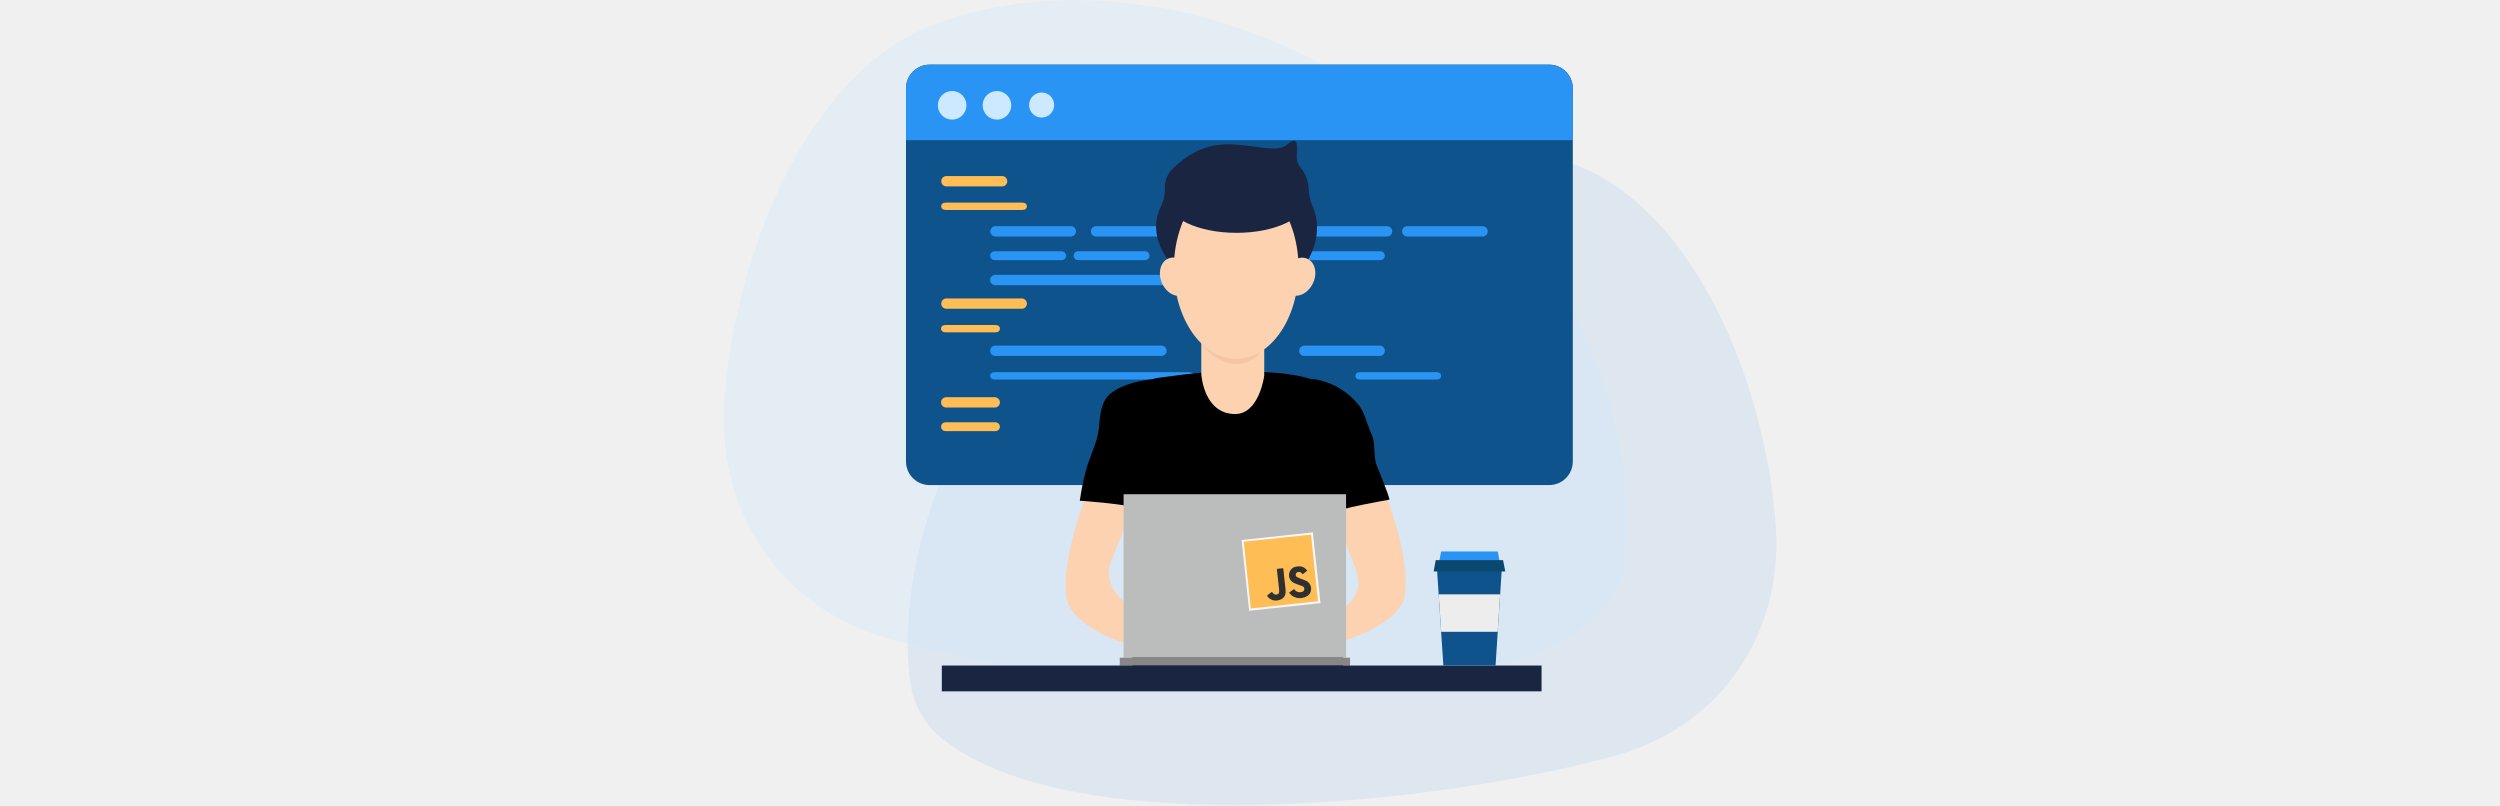
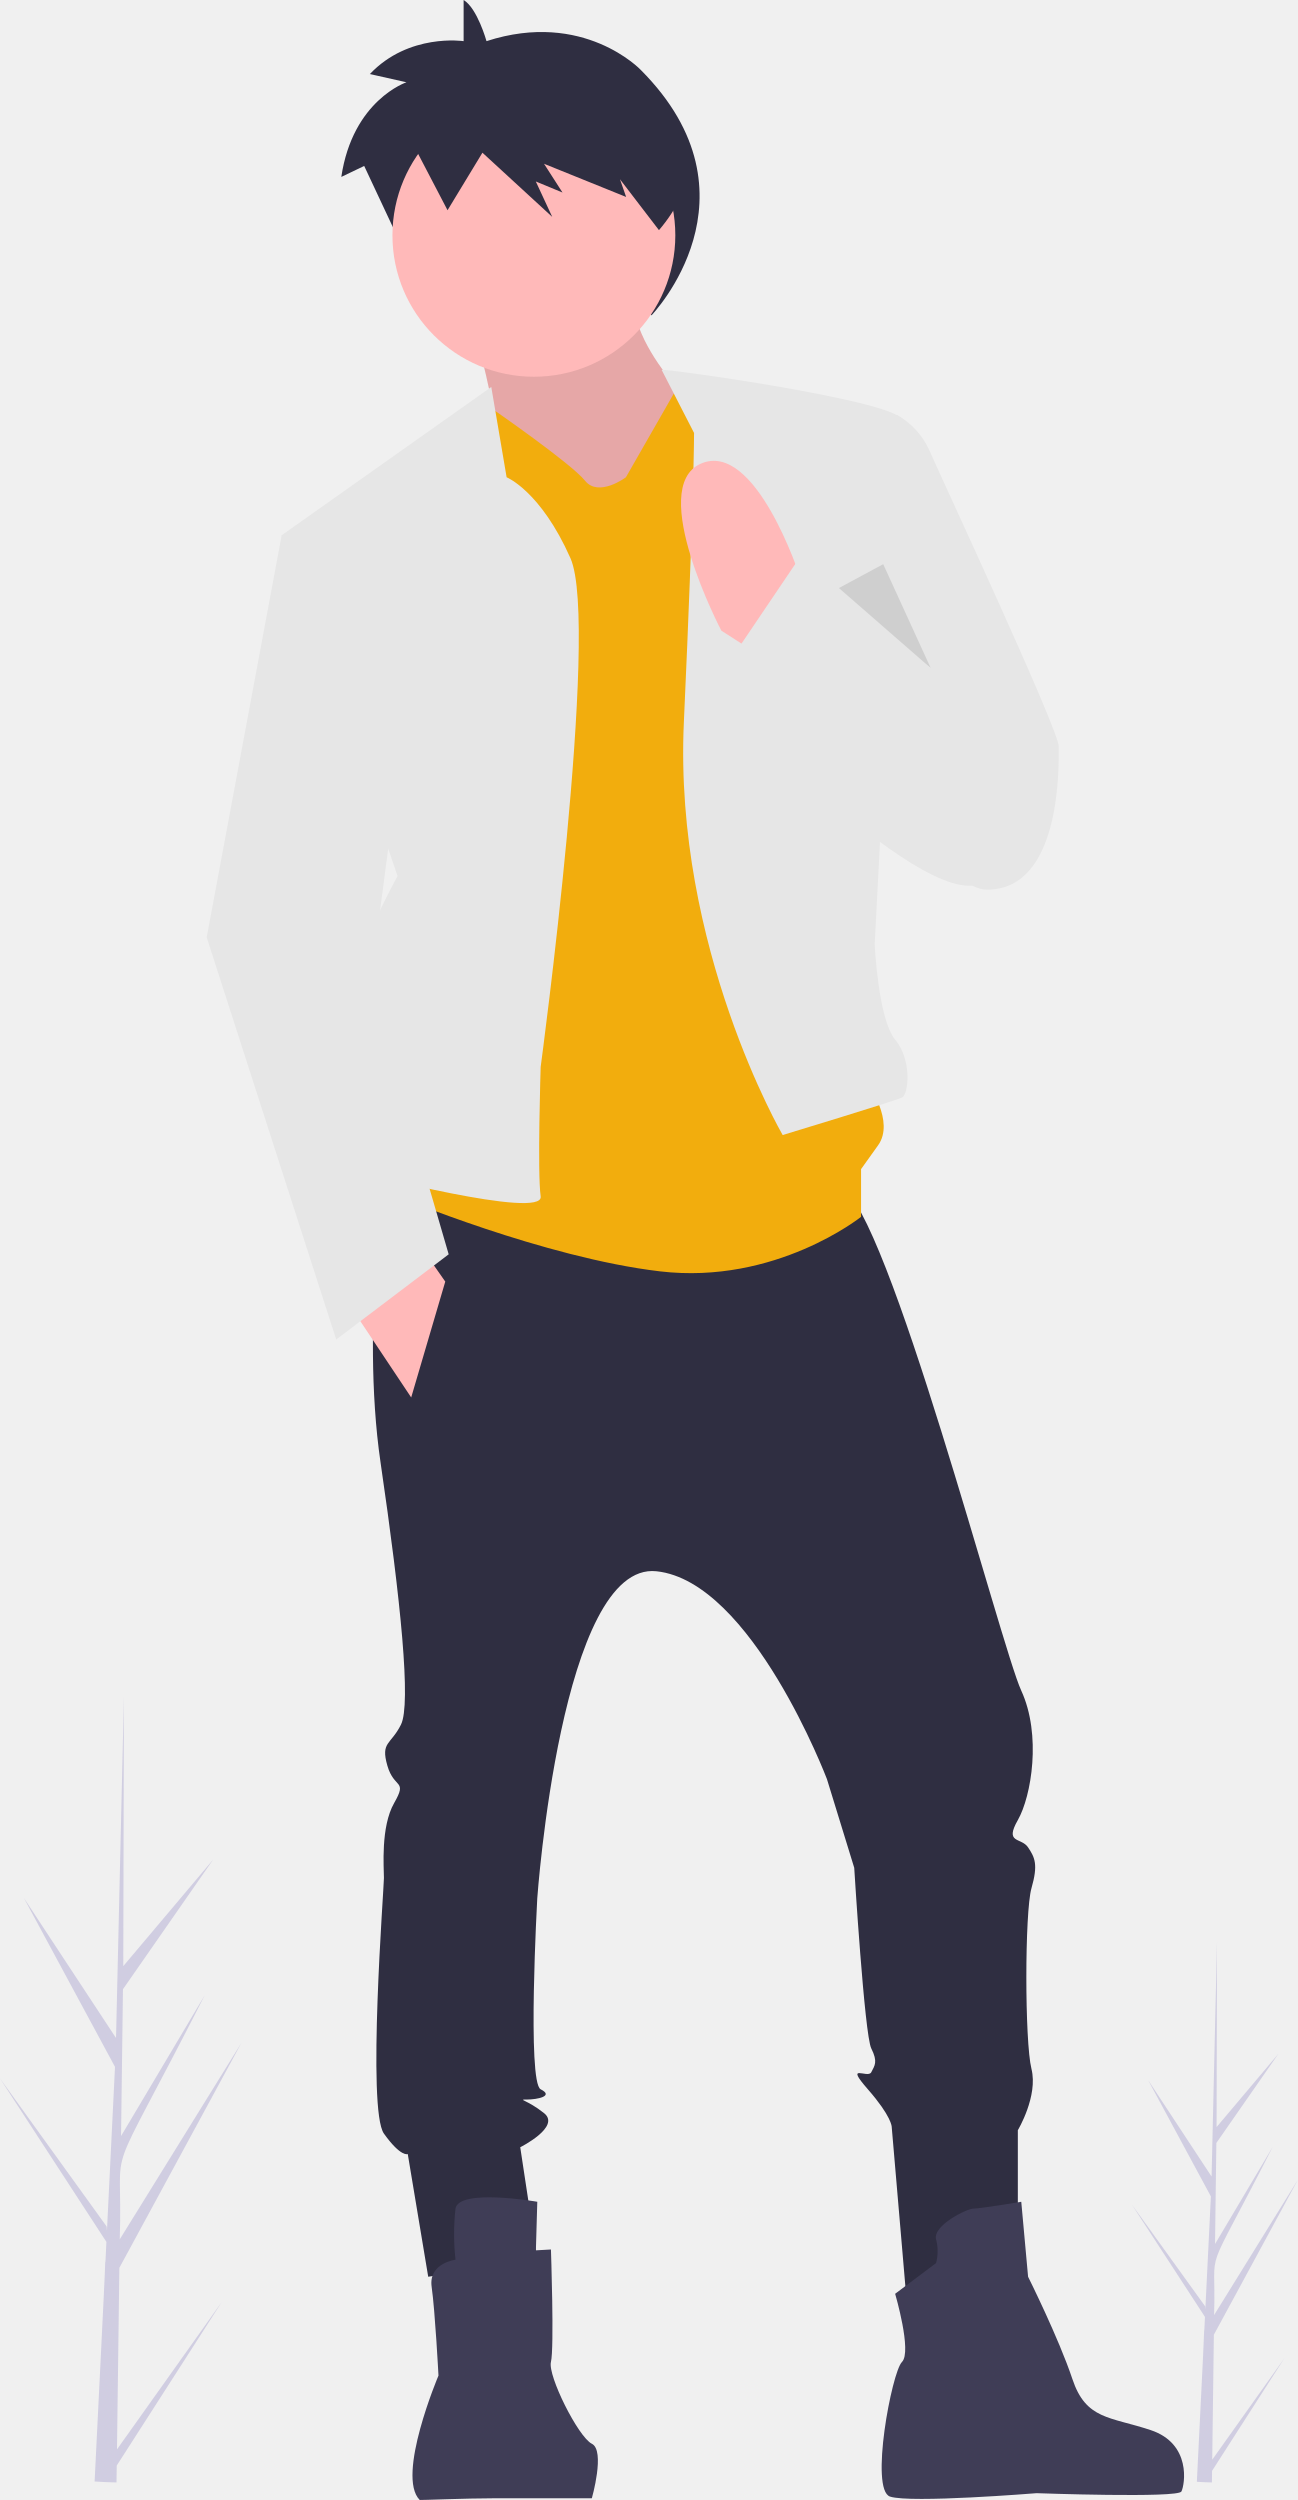
- <svg xmlns="http://www.w3.org/2000/svg" width="714.178" height="230" viewBox="0 0 714.178 546.108">
-   <defs>
-     <clipPath id="clip-path">
-       <path id="Tracé_2" data-name="Tracé 2" d="M571.8,571.6H536.4L532,505h44.1Z" transform="translate(-528.8 -523.7)" />
-     </clipPath>
-   </defs>
-   <g id="javascript-coding-language" transform="translate(-48.152 -120.567)">
-     <path id="XMLID_237_" d="M197.1,622.2a60.072,60.072,0,0,1-22.5-39.6c-7-52.5,5.2-169.3,115.6-267.1,134-118.7,274-110.5,341.8-80.7,74.7,32.8,122.1,142.8,129.8,240.8,5.8,73.7-36.3,137.1-107.5,157.1C534.8,666.2,287,692.7,197.1,622.2Z" fill="#2a94f4" opacity="0.09" />
-     <path id="XMLID_521_" d="M635.8,543a62.428,62.428,0,0,0,23.4-41.2c7.2-54.6-5.4-176-120.2-277.7C399.6,100.7,254.1,109.2,183.6,140.2c-77.7,34.1-127,148.5-134.9,250.4-6,76.6,37.7,142.6,111.8,163.3C284.6,588.9,542.3,616.3,635.8,543Z" fill="#cce9ff" opacity="0.3" />
-     <g id="XMLID_36_">
-       <path id="XMLID_130_" d="M608.2,449.6H187.9a16.047,16.047,0,0,1-16-16V180.4a16.047,16.047,0,0,1,16-16H608.2a16.047,16.047,0,0,1,16,16V433.6A16.047,16.047,0,0,1,608.2,449.6Z" fill="#0e538c" />
+ <svg xmlns="http://www.w3.org/2000/svg" width="272.218" height="524.367" viewBox="0 0 272.218 524.367">
+   <g id="Group_14" data-name="Group 14" transform="translate(-703.358 -292.764)">
+     <g id="Group_11" data-name="Group 11" transform="translate(746.713 292.765)">
+       <path id="Path_66" data-name="Path 66" d="M770.621,178.331s-1.918-6.9-4.8-8.631v8.631s-11.508-1.726-19.66,6.9l7.672,1.726s-11.269,3.74-13.666,19.851l4.8-2.3,12.947,27.619,8.152-14.96,16.3,16.686-3.836-9.206,6.234,2.877-4.316-7.48,19.181,8.631-1.439-4.6,7.028,11.776s24.141-25.01-2.233-51.478C802.988,184.373,791,171.714,770.621,178.331Z" transform="translate(-711.934 -169.701)" fill="#2f2e41" />
+       <path id="Path_67" data-name="Path 67" d="M773.81,251s7.148,27.164,5,30.738,20.73,22.875,20.73,22.875l22.16-4.289,1.43-30.738S803.114,252.43,807.4,239.563Z" transform="translate(-717.337 -180.921)" fill="#ffb9b9" />
+       <path id="Path_68" data-name="Path 68" d="M773.81,251s7.148,27.164,5,30.738,20.73,22.875,20.73,22.875l22.16-4.289,1.43-30.738S803.114,252.43,807.4,239.563Z" transform="translate(-717.337 -180.921)" opacity="0.1" />
+       <path id="Path_69" data-name="Path 69" d="M751.089,457.578s-5.719,35.742-1.43,65.05,6.434,50.753,4.289,55.042-4.289,3.574-2.859,8.578,4.289,2.859,1.43,7.863-2.144,13.582-2.144,15.726-3.574,48.609,0,53.613,5,4.289,5,4.289l4.289,25.734,22.875-3.574-3.574-23.59s8.578-4.289,5-7.148-5.719-2.859-3.574-2.859,5.719-.715,2.859-2.145-.715-40.031-.715-40.031,5-70.769,25.019-68.624S843.3,589.108,843.3,589.108l5.719,18.586s2.144,35.027,3.574,37.886.715,3.574,0,5-5.719-2.145-.715,3.574,5,7.863,5,7.863l3.217,37.529L883.334,684.9V662.74s4.289-7.148,2.859-12.867-1.43-32.883,0-37.886.715-6.434-.715-8.578-5-.715-2.145-5.719,5-17.871.715-27.164-27.879-100.792-37.886-105.8S751.089,457.578,751.089,457.578Z" transform="translate(-713.202 -215.934)" fill="#2f2e41" />
+       <path id="Path_70" data-name="Path 70" d="M784.129,719.694s-16.441-2.859-17.156,1.43a48.942,48.942,0,0,0,0,10.722s-5.719.715-5,5.719,1.43,18.586,1.43,18.586-8.935,21.088-3.932,26.092c.05.05,9.871-.357,15.516-.357H795.57s2.859-10.008,0-11.437-9.293-14.3-8.578-17.156,0-23.59,0-23.59l-3.157.178Z" transform="translate(-714.789 -257.881)" fill="#3f3d56" />
+       <path id="Path_71" data-name="Path 71" d="M886.594,732.74l-8.578,6.434s3.574,12.152,1.43,14.3-6.791,26.807-2.5,28.236,30.738-.715,30.738-.715,29.666,1.072,30.38-.357,2.145-10.008-6.433-12.867-13.582-2.144-16.441-10.723S905.9,735.6,905.9,735.6l-1.43-15.726s-8.578,1.43-10.008,1.43-8.578,3.574-7.863,6.434a9.727,9.727,0,0,1,0,5Z" transform="translate(-733.618 -258.06)" fill="#3f3d56" />
+       <circle id="Ellipse_12" data-name="Ellipse 12" cx="29.666" cy="29.666" r="29.666" transform="translate(38.959 19.686)" fill="#ffb9b9" />
+       <path id="Path_72" data-name="Path 72" d="M802.117,285.32l10.723-18.742s25.019-1.274,26.449,1.586,13.582,144.4,13.582,144.4,5.719,7.863,2.144,12.867l-3.574,5v10.008s-17.871,14.3-42.175,11.437-55.042-15.726-55.042-15.726l6.434-40.031-.715-117.948,14.4-7.02s16.335,11.309,19.194,14.883S802.117,285.32,802.117,285.32Z" transform="translate(-714.191 -185.214)" fill="#f2ad0d" />
+       <path id="Path_73" data-name="Path 73" d="M772.447,285.335l-3.217-18.943-43.963,31.1,24.3,71.484s-15.012,27.164-12.152,37.172,4.289,25.019,4.289,25.019,38.6,10.008,37.886,5,0-27.164,0-27.164,12.5-92.574,6.249-106.691S772.447,285.335,772.447,285.335Z" transform="translate(-709.541 -185.229)" fill="#e6e6e6" />
+       <path id="Path_74" data-name="Path 74" d="M827.013,275.355l-6.791-13.225c0-.414,48.249,6.26,50.4,10.365L864.9,382.581s.715,15.726,4.289,20.015,2.859,11.437,1.43,12.152-25.019,7.863-25.019,7.863-22.875-39.316-20.73-86.5S827.013,275.355,827.013,275.355Z" transform="translate(-724.791 -184.542)" fill="#e6e6e6" />
+       <path id="Path_75" data-name="Path 75" d="M869.768,275.025l7.571-1.612a16.011,16.011,0,0,1,6.726,7.33c2.145,5,27.164,58.617,27.164,62.191s.715,30.023-15.012,30.023-27.879-67.2-27.879-67.2Z" transform="translate(-732.518 -186.357)" fill="#e6e6e6" />
+       <path id="Path_76" data-name="Path 76" d="M624.055,388.761l12.867,19.3,7.148-24.3-5-7.148Z" transform="translate(-594.031 -114.95)" fill="#ffb9b9" />
+       <path id="Path_77" data-name="Path 77" d="M610.447,199.337l-6.433-.714-15.727,84.35,27.164,84.351,23.59-17.871L622.6,292.981l5.718-43.6Z" transform="translate(-588.287 -86.365)" fill="#e6e6e6" />
+       <path id="Path_78" data-name="Path 78" d="M814.389,213.785c-3.928-14.318-16.212-24.768-30.767-24.768a31.329,31.329,0,0,0-25.655,13.814l7.34,14.066,7.319-12.066,14.637,13.458-3.444-7.425,5.6,2.32-3.875-6.033,17.22,6.961-1.292-3.713,8.18,10.674A32.178,32.178,0,0,0,814.389,213.785Z" transform="translate(-714.793 -172.803)" fill="#2f2e41" />
+       <path id="Path_79" data-name="Path 79" d="M746.261,210.865l19.261,16.793-9.968-21.8Z" transform="translate(-613.658 -87.527)" opacity="0.1" />
+       <path id="Path_81" data-name="Path 81" d="M849.948,309.03s-9.293-28.594-20.73-23.59,4.289,35.027,4.289,35.027l10.008,6.434Z" transform="translate(-725.566 -188.194)" fill="#ffb9b9" />
+       <path id="Path_82" data-name="Path 82" d="M900.48,349.566,850.441,310.25,832.57,336.7s47.179,50.039,57.9,40.031S900.48,349.566,900.48,349.566Z" transform="translate(-726.774 -192.273)" fill="#e6e6e6" />
    </g>
-     <g id="XMLID_62_">
-       <path id="XMLID_129_" d="M624.2,215.6H171.9V180.5a16.047,16.047,0,0,1,16-16H608.2a16.047,16.047,0,0,1,16,16v35.1Z" fill="#2a94f4" />
-     </g>
-     <g id="XMLID_90_">
-       <g id="XMLID_85_">
-         <path id="XMLID_127_" d="M237.3,247H199.1a3.506,3.506,0,0,1,0-7h38.2a3.508,3.508,0,0,1,3.3,3.5A3.438,3.438,0,0,1,237.3,247Z" fill="#ffbe55" />
-       </g>
-       <g id="XMLID_91_">
-         <path id="XMLID_126_" d="M250.6,263H199.1c-1.8,0-3.3-.7-3.3-2.5s1.5-2.5,3.3-2.5h51.5c1.8,0,3.3.7,3.3,2.5S252.5,263,250.6,263Z" fill="#ffbe55" />
-       </g>
-       <g id="XMLID_100_">
-         <path id="XMLID_125_" d="M250.6,330H199.1a3.506,3.506,0,0,1,0-7h51.5a3.508,3.508,0,0,1,3.3,3.5A3.438,3.438,0,0,1,250.6,330Z" fill="#ffbe55" />
-       </g>
-       <g id="XMLID_101_">
-         <path id="XMLID_124_" d="M232.3,346H199c-1.8,0-3.3-.7-3.3-2.5s1.5-2.5,3.3-2.5h33.3c1.8,0,3.3.7,3.3,2.5S234.2,346,232.3,346Z" fill="#ffbe55" />
-       </g>
-       <g id="XMLID_106_">
-         <path id="XMLID_123_" d="M232.3,397H199a3.506,3.506,0,0,1,0-7h33.3a3.508,3.508,0,0,1,3.3,3.5A3.438,3.438,0,0,1,232.3,397Z" fill="#ffbe55" />
-       </g>
-       <g id="XMLID_107_">
-         <path id="XMLID_122_" d="M232.3,413H199a3.014,3.014,0,1,1,0-6h33.3a3.083,3.083,0,0,1,3.3,3A3.028,3.028,0,0,1,232.3,413Z" fill="#ffbe55" />
-       </g>
-       <g id="XMLID_92_">
-         <path id="XMLID_121_" d="M283.9,281H232.4a3.506,3.506,0,0,1,0-7h51.5a3.506,3.506,0,0,1,0,7Z" fill="#2a94f4" />
-       </g>
-       <g id="XMLID_96_">
-         <path id="XMLID_120_" d="M352.1,281H300.6a3.506,3.506,0,0,1,0-7h51.5a3.506,3.506,0,0,1,0,7Z" fill="#2a94f4" />
-       </g>
-       <g id="XMLID_97_">
-         <path id="XMLID_119_" d="M498.4,281H446.9a3.506,3.506,0,0,1,0-7h51.5a3.506,3.506,0,0,1,0,7Z" fill="#2a94f4" />
-       </g>
-       <g id="XMLID_98_">
-         <path id="XMLID_118_" d="M563.2,281H511.7a3.506,3.506,0,0,1,0-7h51.5a3.508,3.508,0,0,1,3.3,3.5A3.438,3.438,0,0,1,563.2,281Z" fill="#2a94f4" />
-       </g>
-       <g id="XMLID_99_">
-         <path id="XMLID_117_" d="M493.4,297H441.9a3.014,3.014,0,1,1,0-6h51.5a3.014,3.014,0,1,1,0,6Z" fill="#2a94f4" />
-       </g>
-       <g id="XMLID_104_">
-         <path id="XMLID_116_" d="M493.4,362H441.9a3.506,3.506,0,0,1,0-7h51.5a3.506,3.506,0,0,1,0,7Z" fill="#2a94f4" />
-       </g>
-       <g id="XMLID_105_">
-         <path id="XMLID_115_" d="M531.6,378H480.1c-1.8,0-3.3-.7-3.3-2.5s1.5-2.5,3.3-2.5h51.5c1.8,0,3.3.7,3.3,2.5S533.5,378,531.6,378Z" fill="#2a94f4" />
-       </g>
-       <g id="XMLID_93_">
-         <path id="XMLID_114_" d="M277.2,297H232.3a3.014,3.014,0,1,1,0-6h44.9a3.083,3.083,0,0,1,3.3,3A3.028,3.028,0,0,1,277.2,297Z" fill="#2a94f4" />
-       </g>
-       <g id="XMLID_95_">
-         <path id="XMLID_113_" d="M333.8,297H288.9a3.014,3.014,0,1,1,0-6h44.9a3.014,3.014,0,1,1,0,6Z" fill="#2a94f4" />
-       </g>
-       <g id="XMLID_94_">
-         <path id="XMLID_112_" d="M363.7,314H232.3a3.506,3.506,0,0,1,0-7H363.7a3.506,3.506,0,0,1,0,7Z" fill="#2a94f4" />
-       </g>
-       <g id="XMLID_103_">
-         <path id="XMLID_111_" d="M345.4,362H232.3a3.506,3.506,0,0,1,0-7H345.4a3.506,3.506,0,0,1,0,7Z" fill="#2a94f4" />
-       </g>
-       <g id="XMLID_102_">
-         <path id="XMLID_110_" d="M363.7,378H232.3c-1.8,0-3.3-.7-3.3-2.5s1.5-2.5,3.3-2.5H363.7c1.8,0,3.3.7,3.3,2.5S365.5,378,363.7,378Z" fill="#2a94f4" />
-       </g>
-     </g>
-     <path id="XMLID_35_" d="M357,305.8s-24-21.8-12.2-45a27.09,27.09,0,0,0,2.7-12.8,17.444,17.444,0,0,1,5.7-13.4c9.3-9,21.3-16.7,39.1-16.1s31.5,6,38.3,0c5.9-5.1,7.3-1.8,6.4,7.3a11.415,11.415,0,0,0,2.4,8.2,23.831,23.831,0,0,1,5.6,14.4,30.061,30.061,0,0,0,2.5,11.5c3.8,8.5,7.6,25.9-9.8,47.1" fill="#192541" />
-     <g id="XMLID_52_">
-       <path id="Tracé_1" data-name="Tracé 1" d="M323.3,511.4c.5-9.1.4-18.2,0-27.3-1.7-33.2-.4-54.1-.4-68.6,0-8.7,5.6-37,19.6-38.6,15.3-1.8,37.7-6.1,72.7-4,47.5,2.8,50.6,13.6,50.4,44.2-.1,11.4,3,160.3,3,160.3-50.4,19.3-144.2,2-144.2,2C328.3,571.9,321.3,547.1,323.3,511.4Z" />
-     </g>
-     <g id="XMLID_49_">
-       <path id="XMLID_33_" d="M493.1,445.4s21.8,49.6,17.1,79.4c-3.2,20.3-50.2,36.5-64.1,33.1s-12.3-6.5.5-12.9,39.7-14.9,30.1-38.9c-9.5-24-25.8-73.3-25.8-73.3Z" fill="#fcd2b1" />
-       <path id="XMLID_32_" d="M447.1,377.6s17.7.7,31.6,17.3c4.1,4.9,5.6,12.7,9.1,20.5,2.6,5.8,1.1,12,2.9,19.6,0,0,9.1,22,9.1,24.5,0,0-35,5.9-41.1,9.8C452.6,473.1,434.1,377.4,447.1,377.6Z" />
-     </g>
-     <g id="XMLID_46_">
-       <path id="XMLID_31_" d="M299.8,441.8s-23.7,54.5-19,84.3c3.2,20.3,46.4,36.6,60.3,33.2s17.4-8.4,4.6-14.8-43.9-19.9-34.4-44c9.5-24,28-67.8,28-67.8Z" fill="#fcd2b1" />
-       <path id="XMLID_30_" d="M340.9,377.6s-18.5,1-29.6,9.4c-6.3,4.8-7.7,12.4-8.4,22.4-.7,10.8-6.1,19.6-9.1,30.8a180.071,180.071,0,0,0-4,20s28.6,1.8,40.1,5.3C336.9,467.7,353.9,377.4,340.9,377.6Z" />
-     </g>
-     <g id="XMLID_37_">
-       <g id="XMLID_43_">
-         <g id="XMLID_58_">
-           <path id="XMLID_60_" d="M414.9,375.4V333.9H372.2v40.2s1.3,27,22.7,27.3C411.5,401.7,414.9,375.4,414.9,375.4Z" fill="#fcd2b1" />
-           <path id="XMLID_59_" d="M414.9,354.9s-4.4,12.7-20.1,12.7c-10.3,0-22.5-11.5-22.5-15.3l-.1-12.6,42.7,2.3Z" fill="#f4c6a4" />
-         </g>
-       </g>
-       <ellipse id="XMLID_24_" cx="10.4" cy="13.4" rx="10.4" ry="13.4" transform="translate(369.739 316.699) rotate(157.61)" fill="#fcd2b1" />
-       <ellipse id="XMLID_23_" cx="10.4" cy="13.4" rx="10.4" ry="13.4" transform="matrix(-0.903, -0.431, 0.431, -0.903, 442.145, 324.838)" fill="#fcd2b1" />
-       <path id="XMLID_22_" d="M412.5,332.1c-5.4,3.6-17.9,7-31.7,1a1.343,1.343,0,0,0-1.7,1.8c1.8,5.9,7.3,12.9,19.5,12.7,10.4-.2,14.5-8.9,15.9-13.5C414.8,332.9,413.5,331.4,412.5,332.1Z" fill="#fff" />
-     </g>
-     <rect id="XMLID_2_" width="150.9" height="110.9" transform="translate(319.5 455.8)" fill="#bbbcbc" />
-     <rect id="XMLID_20_" width="156.2" height="5.4" transform="translate(316.9 566.7)" fill="#878787" />
-     <rect id="XMLID_21_" width="406.8" height="17.5" transform="translate(196.2 572)" fill="#192541" />
-     <g id="XMLID_40_">
-       <g id="XMLID_39_">
-         <rect id="XMLID_156_" width="47.3" height="46.9" transform="matrix(-0.994, 0.106, -0.106, -0.994, 452.255, 529.041)" fill="#ffbe55" />
-         <path id="XMLID_153_" d="M446.6,483.2l4.8,45.2-45.6,4.9L401,488l45.6-4.8m1.3-1.6-1.4.2-45.6,4.9-1.4.2.2,1.4,4.8,45.2.2,1.4,1.4-.2,45.6-4.9,1.4-.2-.2-1.4L448,483l-.1-1.4Z" fill="#f7f7f7" />
-       </g>
-       <path id="XMLID_88_" d="M444.1,507.6c-1.1.9-2.1,1.7-3.1,2.5-.2-.2-.4-.5-.6-.7a2.728,2.728,0,0,0-2.7-.8,1.825,1.825,0,0,0-1.4,1.4,1.7,1.7,0,0,0,.7,1.9,16.315,16.315,0,0,0,1.9.9c1.5.6,3,1,4.4,1.7a6.038,6.038,0,0,1,3.3,6.5,5.053,5.053,0,0,1-2.5,3.8,9.347,9.347,0,0,1-9.8.2,7.465,7.465,0,0,1-2.5-2.5l3.3-2.4a6.466,6.466,0,0,1,.8.9,4.328,4.328,0,0,0,4.9.9,1.831,1.831,0,0,0,1.3-1.8,1.961,1.961,0,0,0-1.2-1.9c-1.1-.4-2.2-.8-3.4-1.2-.9-.4-1.9-.7-2.8-1.2a5.836,5.836,0,0,1-2.9-6.3,5.744,5.744,0,0,1,4.8-4.6c2.8-.5,5.2-.1,7.1,2.3C443.9,507.3,443.9,507.4,444.1,507.6Z" fill="#303030" />
-       <path id="XMLID_87_" d="M420.1,522c.4.4.6.8.9,1.1a2.548,2.548,0,0,0,2.5.7,1.728,1.728,0,0,0,1.5-1.7v-1.3c-.5-4.5-.9-9-1.5-13.5-.1-.7.1-.9.8-1a12.414,12.414,0,0,0,2.7-.3c.6-.1.8.1.9.7.4,4.4.9,8.7,1.4,13.1,0,.5.1.9.1,1.4.2,3.6-1.4,5.7-4.9,6.5a6.957,6.957,0,0,1-7.4-2.6c-.3-.5-.3-.7.2-1C418.2,523.5,419.1,522.8,420.1,522Z" fill="#303030" />
-     </g>
-     <g id="XMLID_4_">
-       <g id="XMLID_84_">
-         <circle id="XMLID_128_" cx="9.7" cy="9.7" r="9.7" transform="translate(193.5 182.3)" fill="#cce9ff" />
-       </g>
-       <g id="XMLID_86_">
-         <circle id="XMLID_109_" cx="9.7" cy="9.7" r="9.7" transform="translate(223.9 182.3)" fill="#cce9ff" />
-       </g>
-       <circle id="XMLID_89_" cx="8.5" cy="8.5" r="8.5" transform="translate(255.4 183.3)" fill="#cce9ff" />
-     </g>
-     <path id="XMLID_131_" d="M571.8,572H536.4L532,505.4h44.1Z" fill="#0e538c" />
-     <path id="XMLID_42_" d="M574.7,502.2H533.4l1.5-7.6h38.4Z" fill="#2a94f4" />
-     <path id="XMLID_38_" d="M578.4,508.2H529.8l1.4-7.7h45.7Z" fill="#0b4870" />
-     <g id="XMLID_151_">
-       <g id="Groupe_1" data-name="Groupe 1" transform="translate(528.8 523.7)" clip-path="url(#clip-path)">
-         <rect id="XMLID_44_" width="50.7" height="25.4" fill="#ededed" />
-       </g>
-     </g>
-     <ellipse id="XMLID_1_" cx="42.3" cy="61.3" rx="42.3" ry="61.3" transform="translate(353.6 241.4)" fill="#fcd2b1" />
-     <ellipse id="XMLID_3_" cx="47.4" cy="22.5" rx="47.4" ry="22.5" transform="translate(348.7 233.5)" fill="#192541" />
-     <path id="XMLID_5_" d="M476.8,423.5" fill="#ffbe55" />
+     <path id="Path_158" data-name="Path 158" d="M986.852,639.131l22-30.948L986.8,642.521l-.048,3.546q-2.32-.043-4.592-.2c0-.8,2.288-45.086,2.218-45.888.107-.029.209-4.188.253-4.37l-22.32-34.284,22.376,31.061.059.912,1.69-34.4-19.126-35.44,19.341,29.394c.012-.468,1.641-71.126,1.655-71.562,0,.232-.134,56.241-.134,56.477l18.855-22.356-18.922,27.2-.4,30.8L1005.3,543.8c-22.01,43.224-17.083,28.071-17.867,51.271l25.527-41.225-25.609,47.2Z" transform="translate(-258.957 167.384)" fill="#d0cde1" />
+     <path id="Path_188" data-name="Path 188" d="M979.2,589.923l15.144-21.3L979.17,592.256l-.033,2.44q-1.6-.029-3.16-.136c0-.554,1.575-31.03,1.527-31.582.074-.02.144-2.882.174-3.007l-15.361-23.6,15.4,21.377.04.628L978.92,534.7l-13.164-24.391,13.311,20.23c.008-.322,1.13-48.952,1.139-49.252,0,.159-.093,38.708-.092,38.87l12.977-15.387-13.023,18.72-.278,21.2,12.1-20.382c-15.148,29.749-11.757,19.319-12.3,35.287l17.569-28.373-17.614,32.49Z" transform="translate(-21.583 218.754)" fill="#d0cde1" />
  </g>
</svg>
